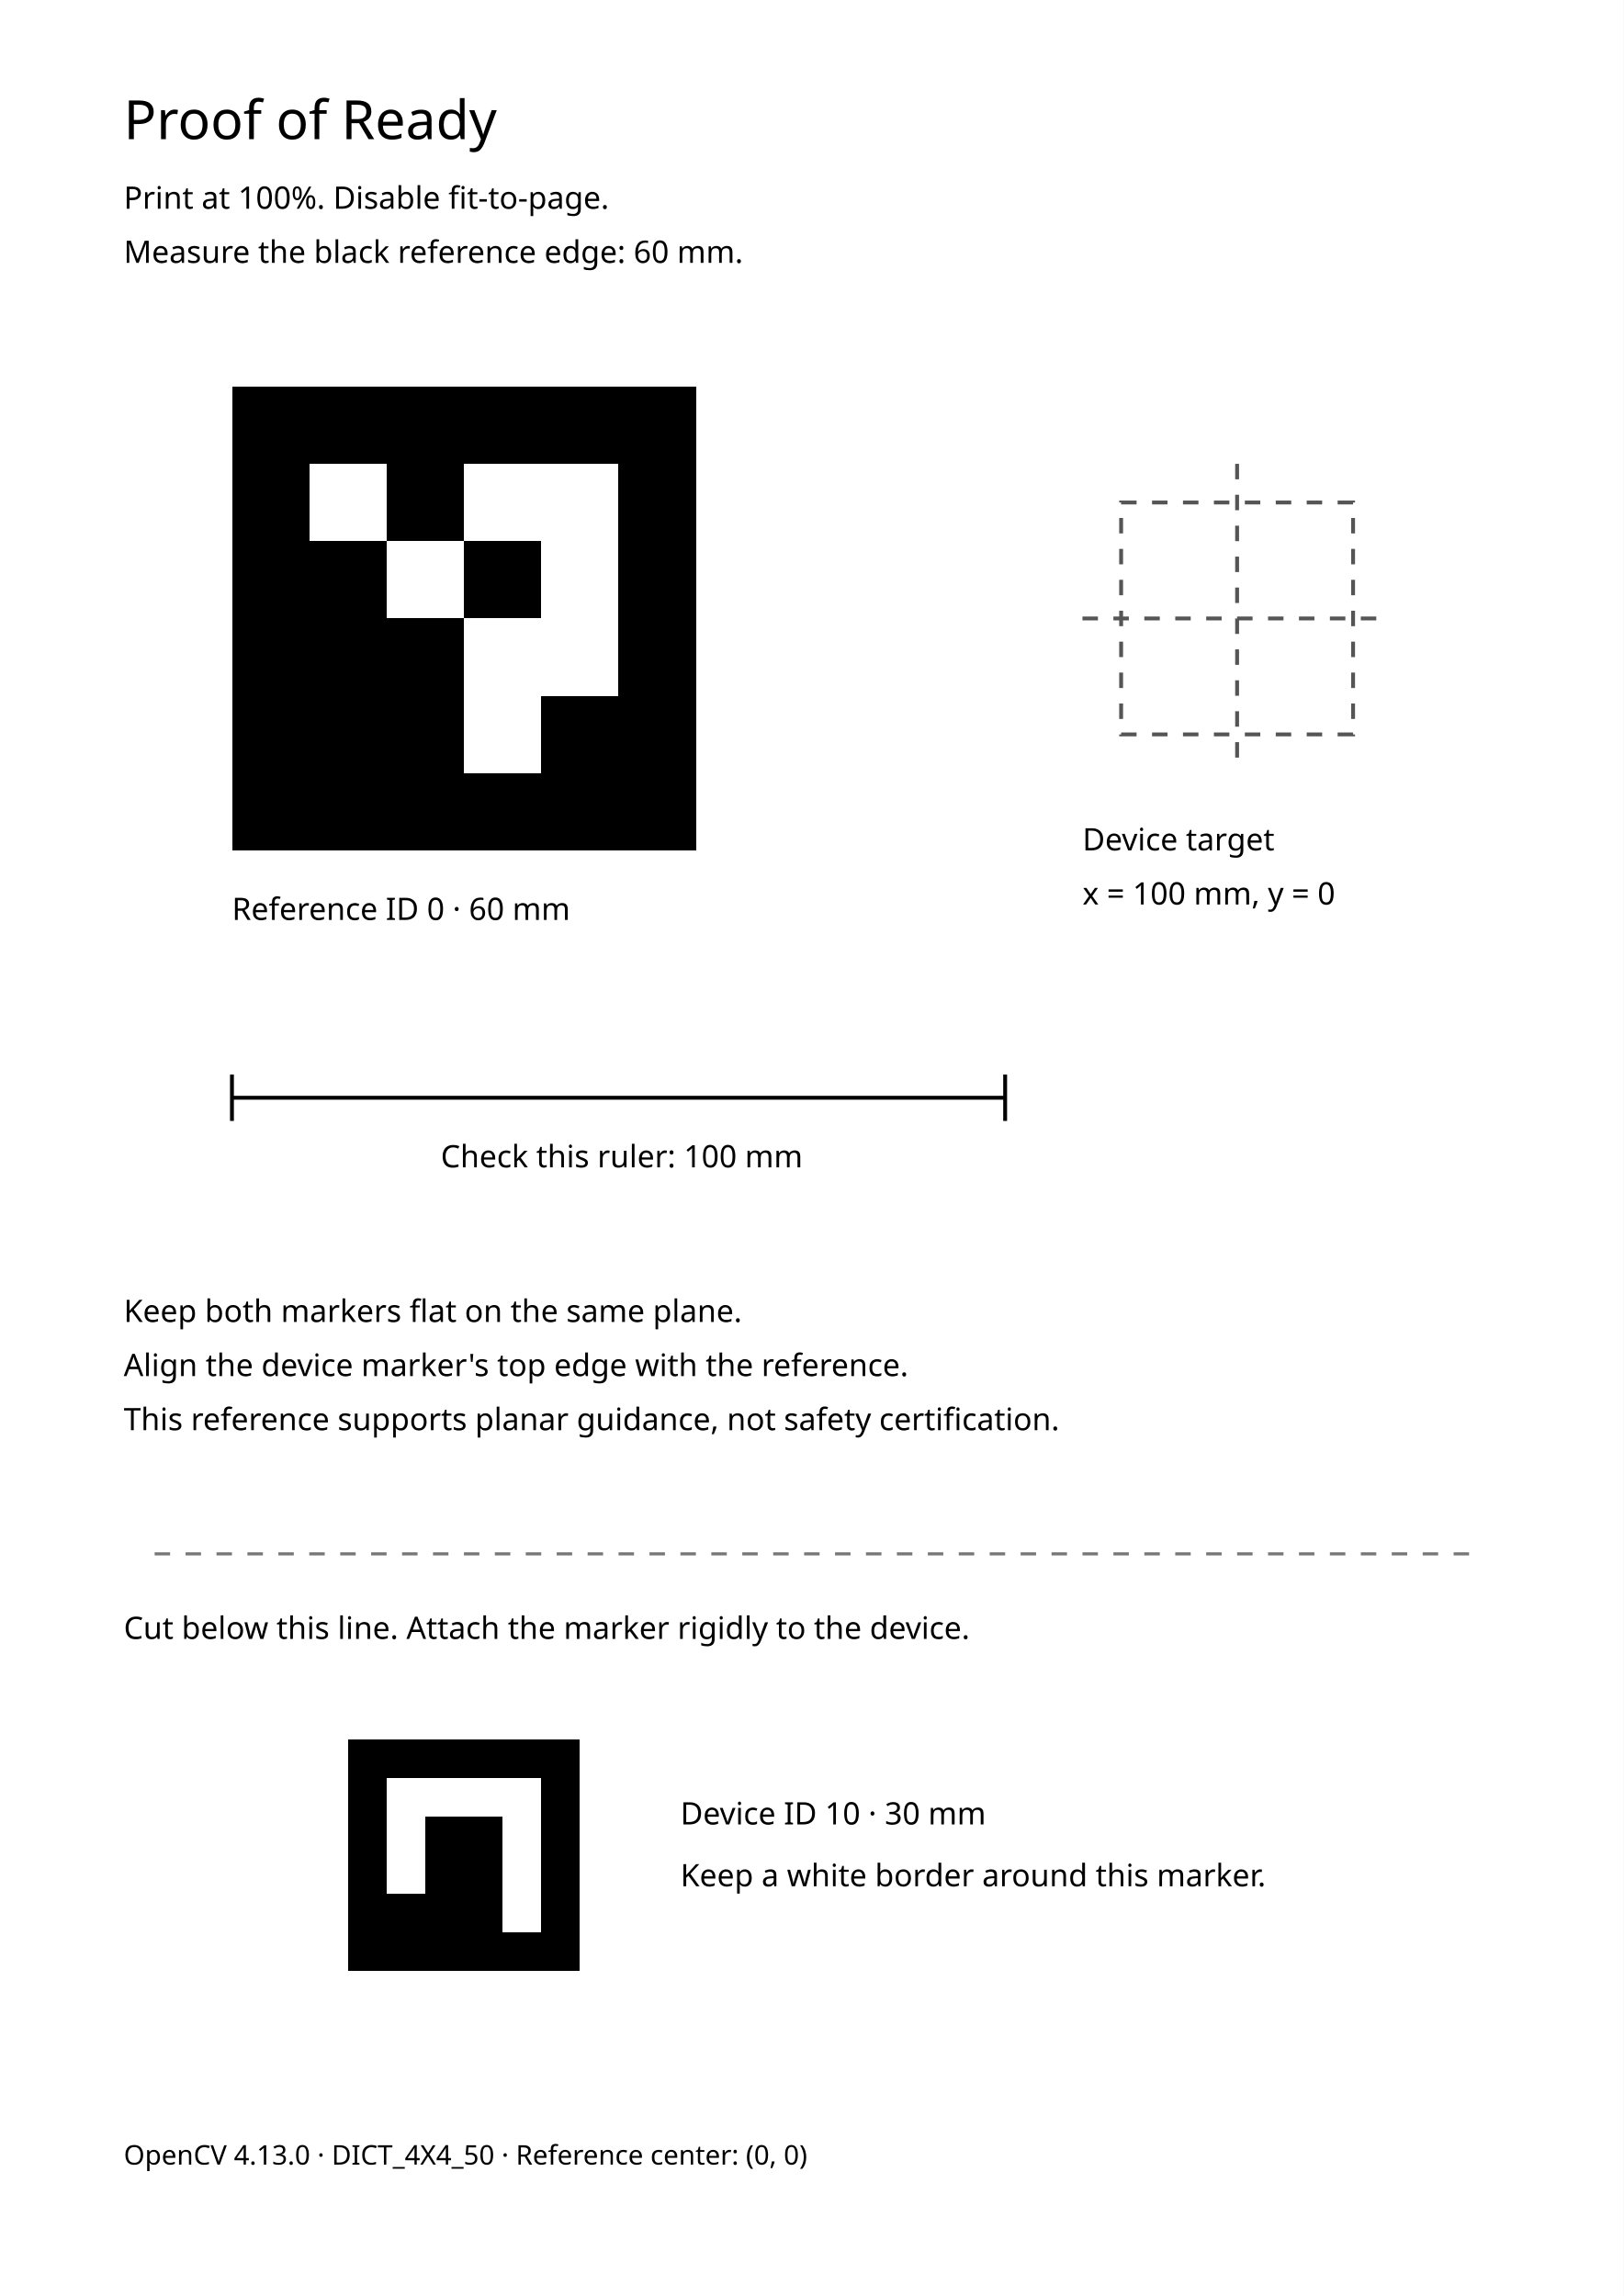
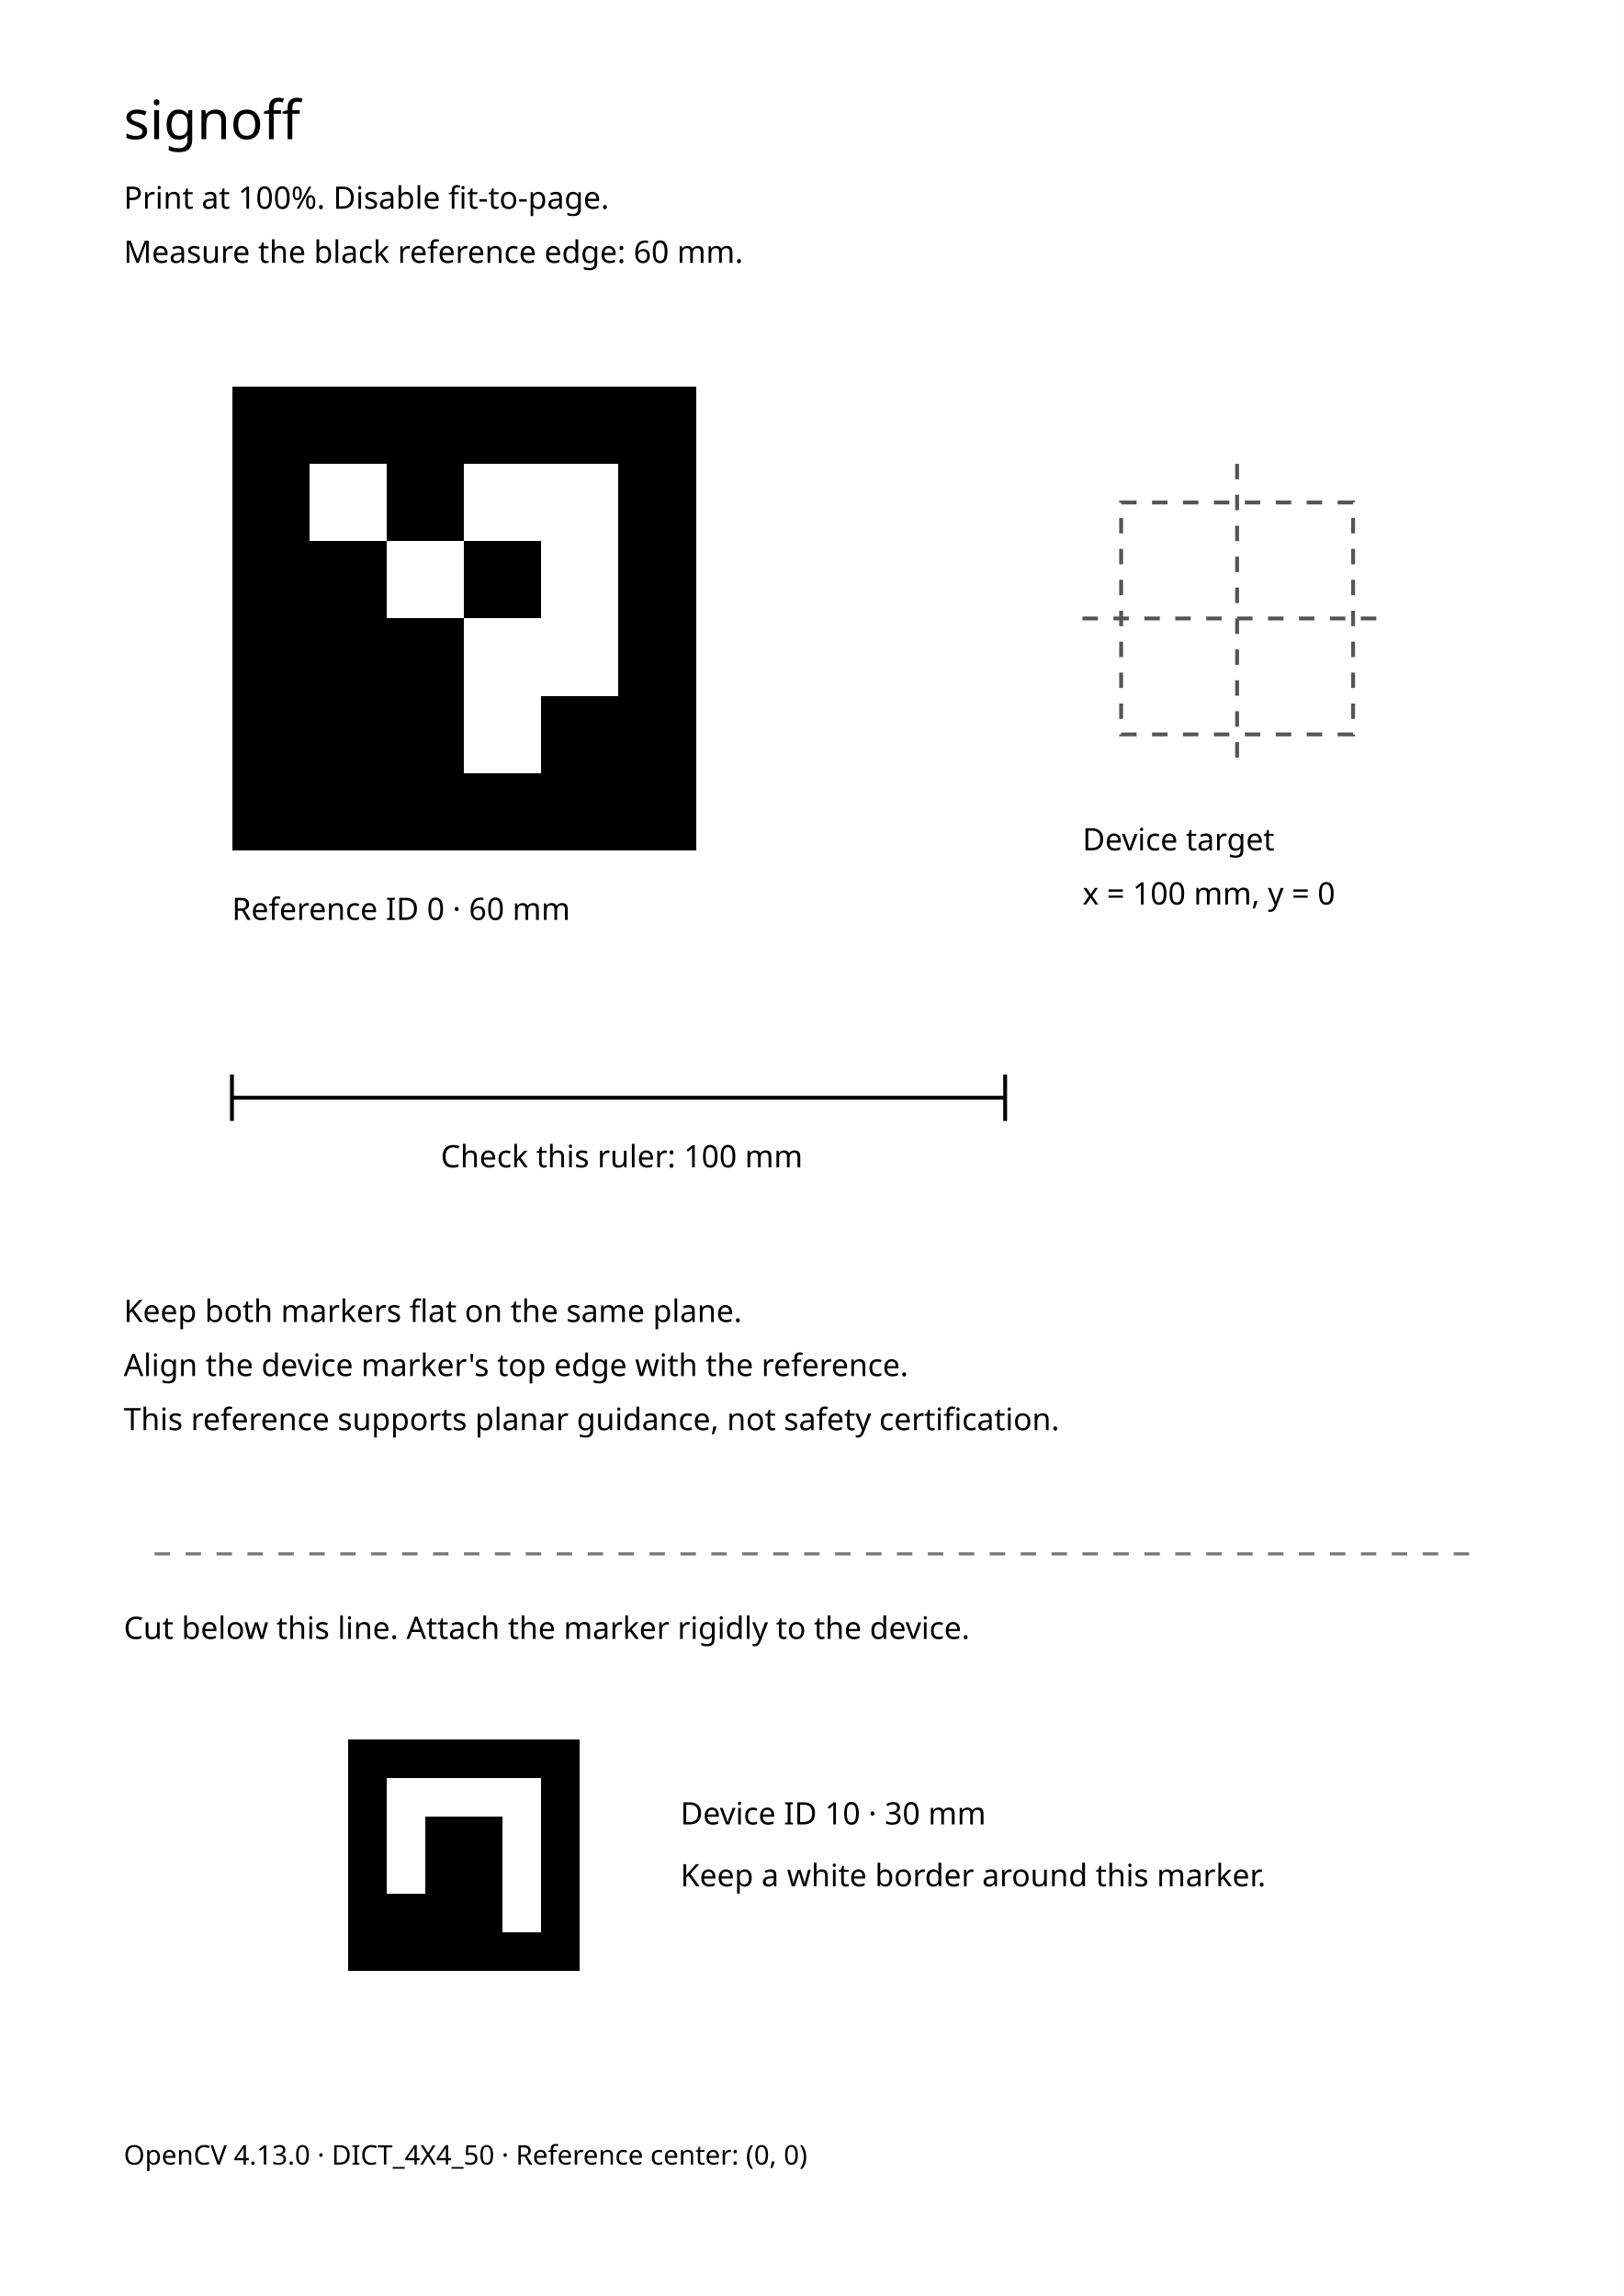
<svg xmlns="http://www.w3.org/2000/svg" width="210mm" height="297mm" viewBox="0 0 210 297" role="img" aria-labelledby="title description">
  <rect width="210" height="297" fill="white" />
  <g fill="black" font-family="sans-serif">
-     <text x="16" y="18" font-size="7">Proof of Ready</text>
+     <text x="16" y="18" font-size="7">signoff</text>
    <text x="16" y="27" font-size="4">Print at 100%. Disable fit-to-page.</text>
    <text x="16" y="34" font-size="4">Measure the black reference edge: 60 mm.</text>
    <g shape-rendering="crispEdges" transform="translate(30 50) scale(10)">
      <rect width="6" height="6" fill="white" />
      <rect x="0" y="0" width="1" height="1" />
      <rect x="1" y="0" width="1" height="1" />
      <rect x="2" y="0" width="1" height="1" />
      <rect x="3" y="0" width="1" height="1" />
      <rect x="4" y="0" width="1" height="1" />
      <rect x="5" y="0" width="1" height="1" />
      <rect x="0" y="1" width="1" height="1" />
      <rect x="2" y="1" width="1" height="1" />
      <rect x="5" y="1" width="1" height="1" />
      <rect x="0" y="2" width="1" height="1" />
      <rect x="1" y="2" width="1" height="1" />
      <rect x="3" y="2" width="1" height="1" />
      <rect x="5" y="2" width="1" height="1" />
      <rect x="0" y="3" width="1" height="1" />
      <rect x="1" y="3" width="1" height="1" />
      <rect x="2" y="3" width="1" height="1" />
      <rect x="5" y="3" width="1" height="1" />
      <rect x="0" y="4" width="1" height="1" />
      <rect x="1" y="4" width="1" height="1" />
      <rect x="2" y="4" width="1" height="1" />
      <rect x="4" y="4" width="1" height="1" />
      <rect x="5" y="4" width="1" height="1" />
      <rect x="0" y="5" width="1" height="1" />
      <rect x="1" y="5" width="1" height="1" />
      <rect x="2" y="5" width="1" height="1" />
      <rect x="3" y="5" width="1" height="1" />
      <rect x="4" y="5" width="1" height="1" />
      <rect x="5" y="5" width="1" height="1" />
    </g>
    <text x="30" y="119" font-size="4">Reference ID 0 · 60 mm</text>
    <g fill="none" stroke="#555" stroke-width="0.5" stroke-dasharray="2 2">
      <rect x="145" y="65" width="30" height="30" />
      <path d="M140 80h40m-20-20v40" />
    </g>
    <text x="140" y="110" font-size="4">Device target</text>
    <text x="140" y="117" font-size="4">x = 100 mm, y = 0</text>
    <path d="M30 142h100m-100-3v6m100-6v6" fill="none" stroke="black" stroke-width="0.5" />
    <text x="57" y="151" font-size="4">Check this ruler: 100 mm</text>
    <text x="16" y="171" font-size="4">Keep both markers flat on the same plane.</text>
    <text x="16" y="178" font-size="4">Align the device marker's top edge with the reference.</text>
    <text x="16" y="185" font-size="4">This reference supports planar guidance, not safety certification.</text>
    <path d="M20 201h170" stroke="#777" stroke-width="0.4" stroke-dasharray="2 2" />
    <text x="16" y="212" font-size="4">Cut below this line. Attach the marker rigidly to the device.</text>
    <g shape-rendering="crispEdges" transform="translate(45 225) scale(5)">
      <rect width="6" height="6" fill="white" />
      <rect x="0" y="0" width="1" height="1" />
      <rect x="1" y="0" width="1" height="1" />
      <rect x="2" y="0" width="1" height="1" />
      <rect x="3" y="0" width="1" height="1" />
      <rect x="4" y="0" width="1" height="1" />
      <rect x="5" y="0" width="1" height="1" />
      <rect x="0" y="1" width="1" height="1" />
      <rect x="5" y="1" width="1" height="1" />
      <rect x="0" y="2" width="1" height="1" />
      <rect x="2" y="2" width="1" height="1" />
      <rect x="3" y="2" width="1" height="1" />
      <rect x="5" y="2" width="1" height="1" />
      <rect x="0" y="3" width="1" height="1" />
      <rect x="2" y="3" width="1" height="1" />
      <rect x="3" y="3" width="1" height="1" />
      <rect x="5" y="3" width="1" height="1" />
      <rect x="0" y="4" width="1" height="1" />
      <rect x="1" y="4" width="1" height="1" />
      <rect x="2" y="4" width="1" height="1" />
      <rect x="3" y="4" width="1" height="1" />
      <rect x="5" y="4" width="1" height="1" />
      <rect x="0" y="5" width="1" height="1" />
      <rect x="1" y="5" width="1" height="1" />
      <rect x="2" y="5" width="1" height="1" />
      <rect x="3" y="5" width="1" height="1" />
      <rect x="4" y="5" width="1" height="1" />
      <rect x="5" y="5" width="1" height="1" />
    </g>
    <text x="88" y="236" font-size="4">Device ID 10 · 30 mm</text>
    <text x="88" y="244" font-size="4">Keep a white border around this marker.</text>
    <text x="16" y="280" font-size="3.5">OpenCV 4.13.0 · DICT_4X4_50 · Reference center: (0, 0)</text>
  </g>
</svg>
